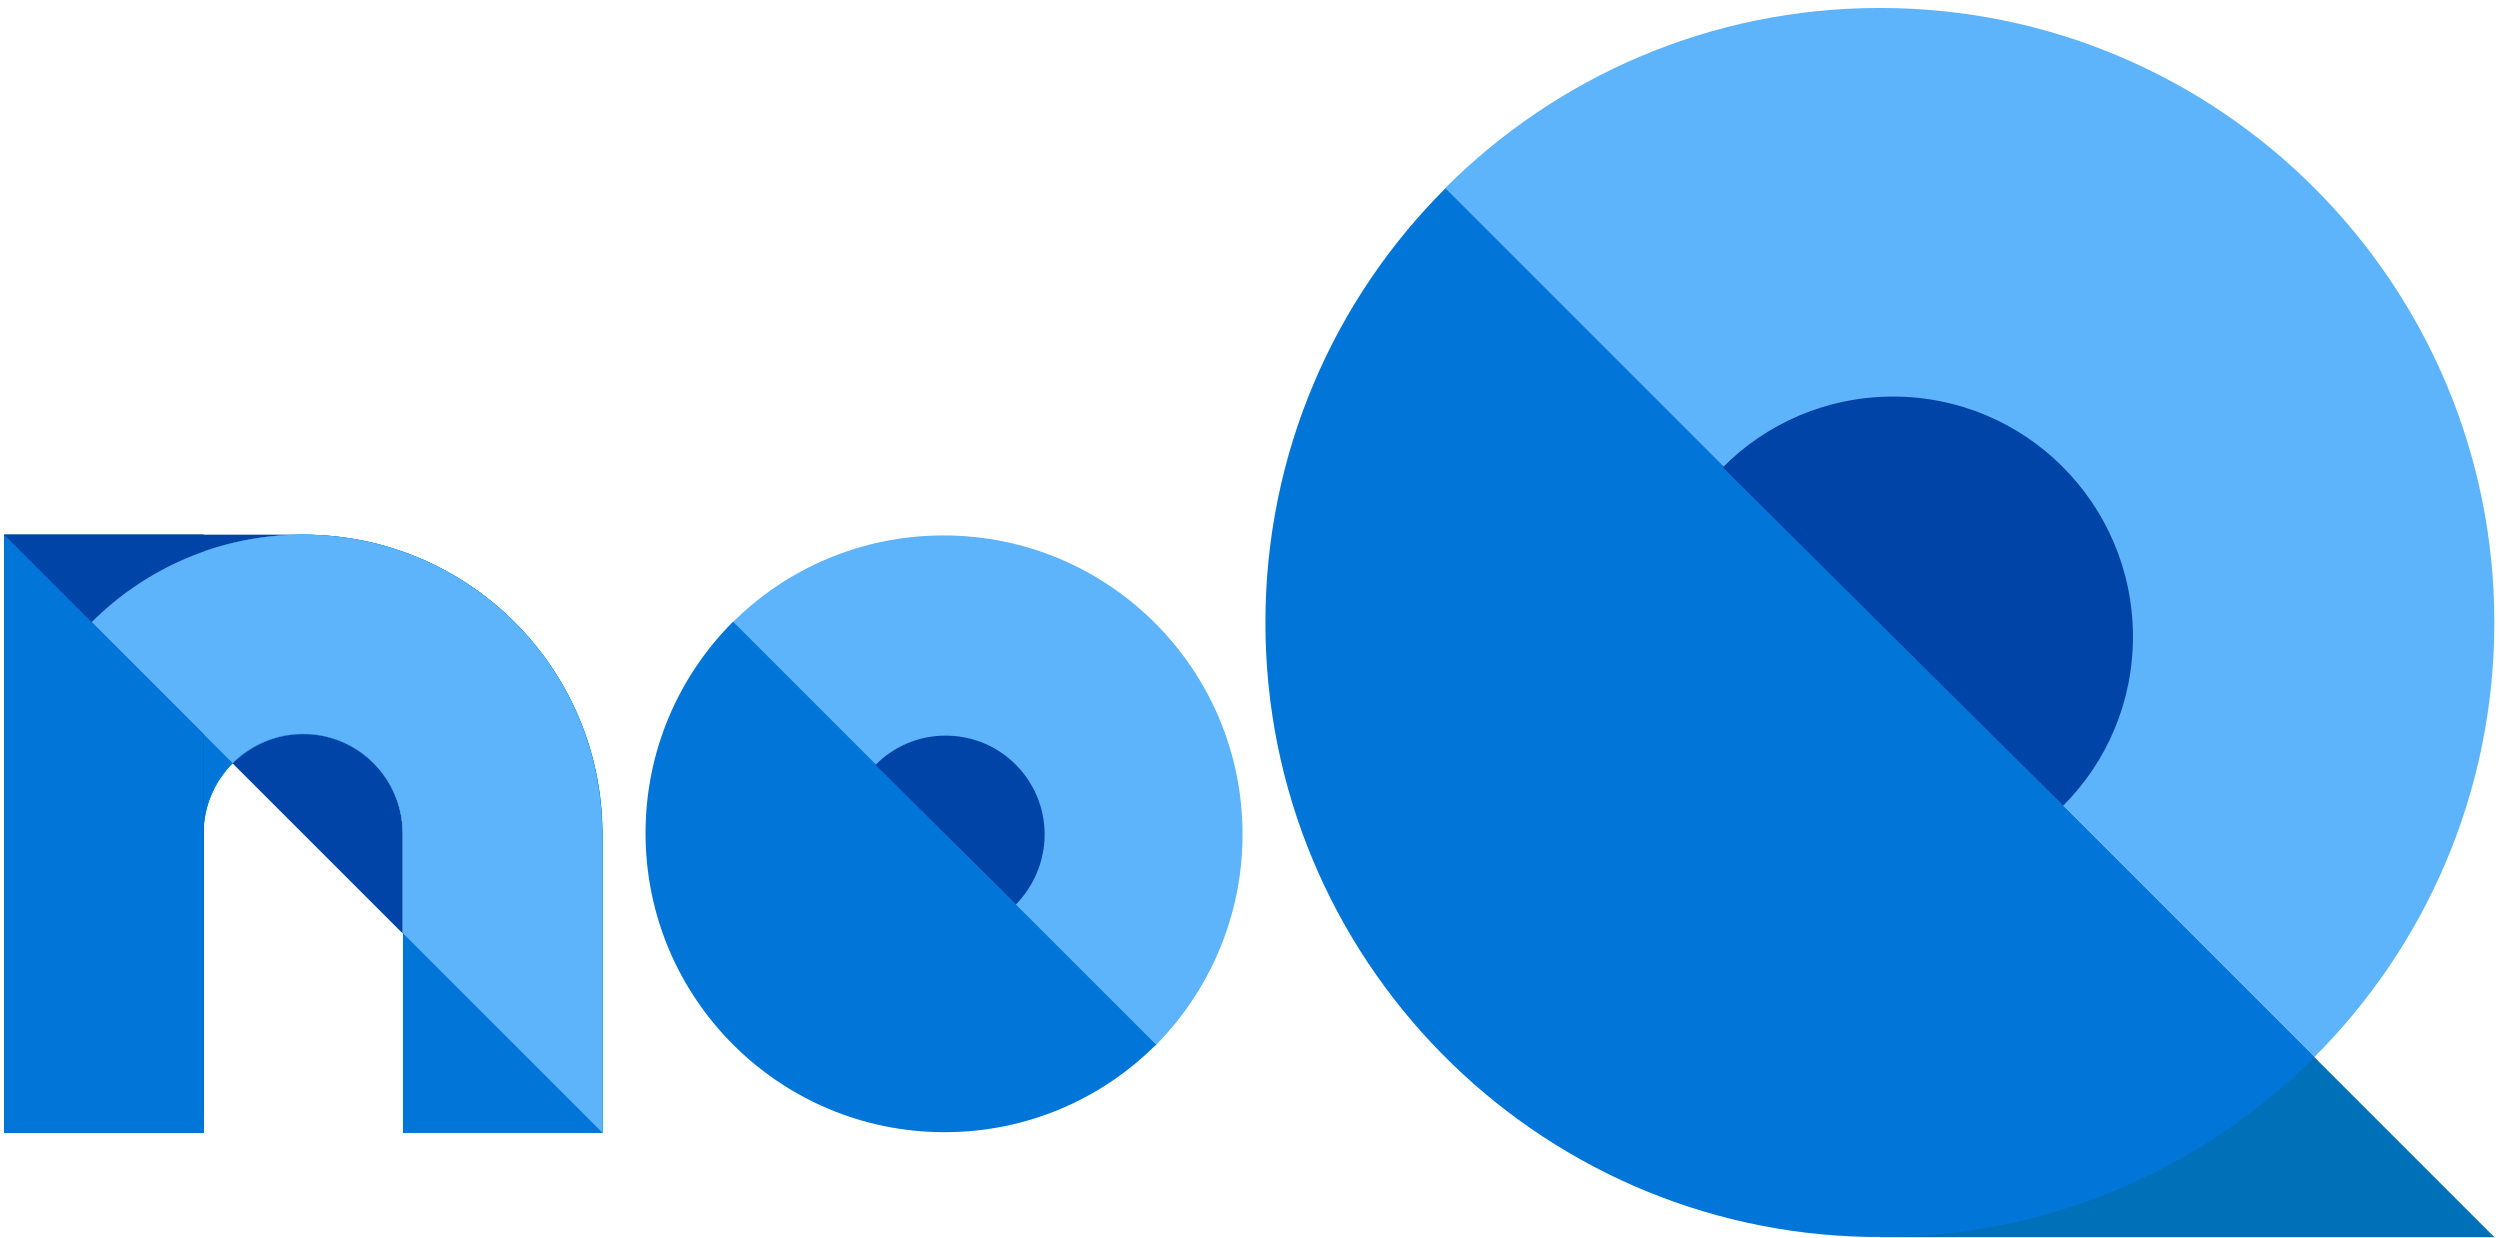
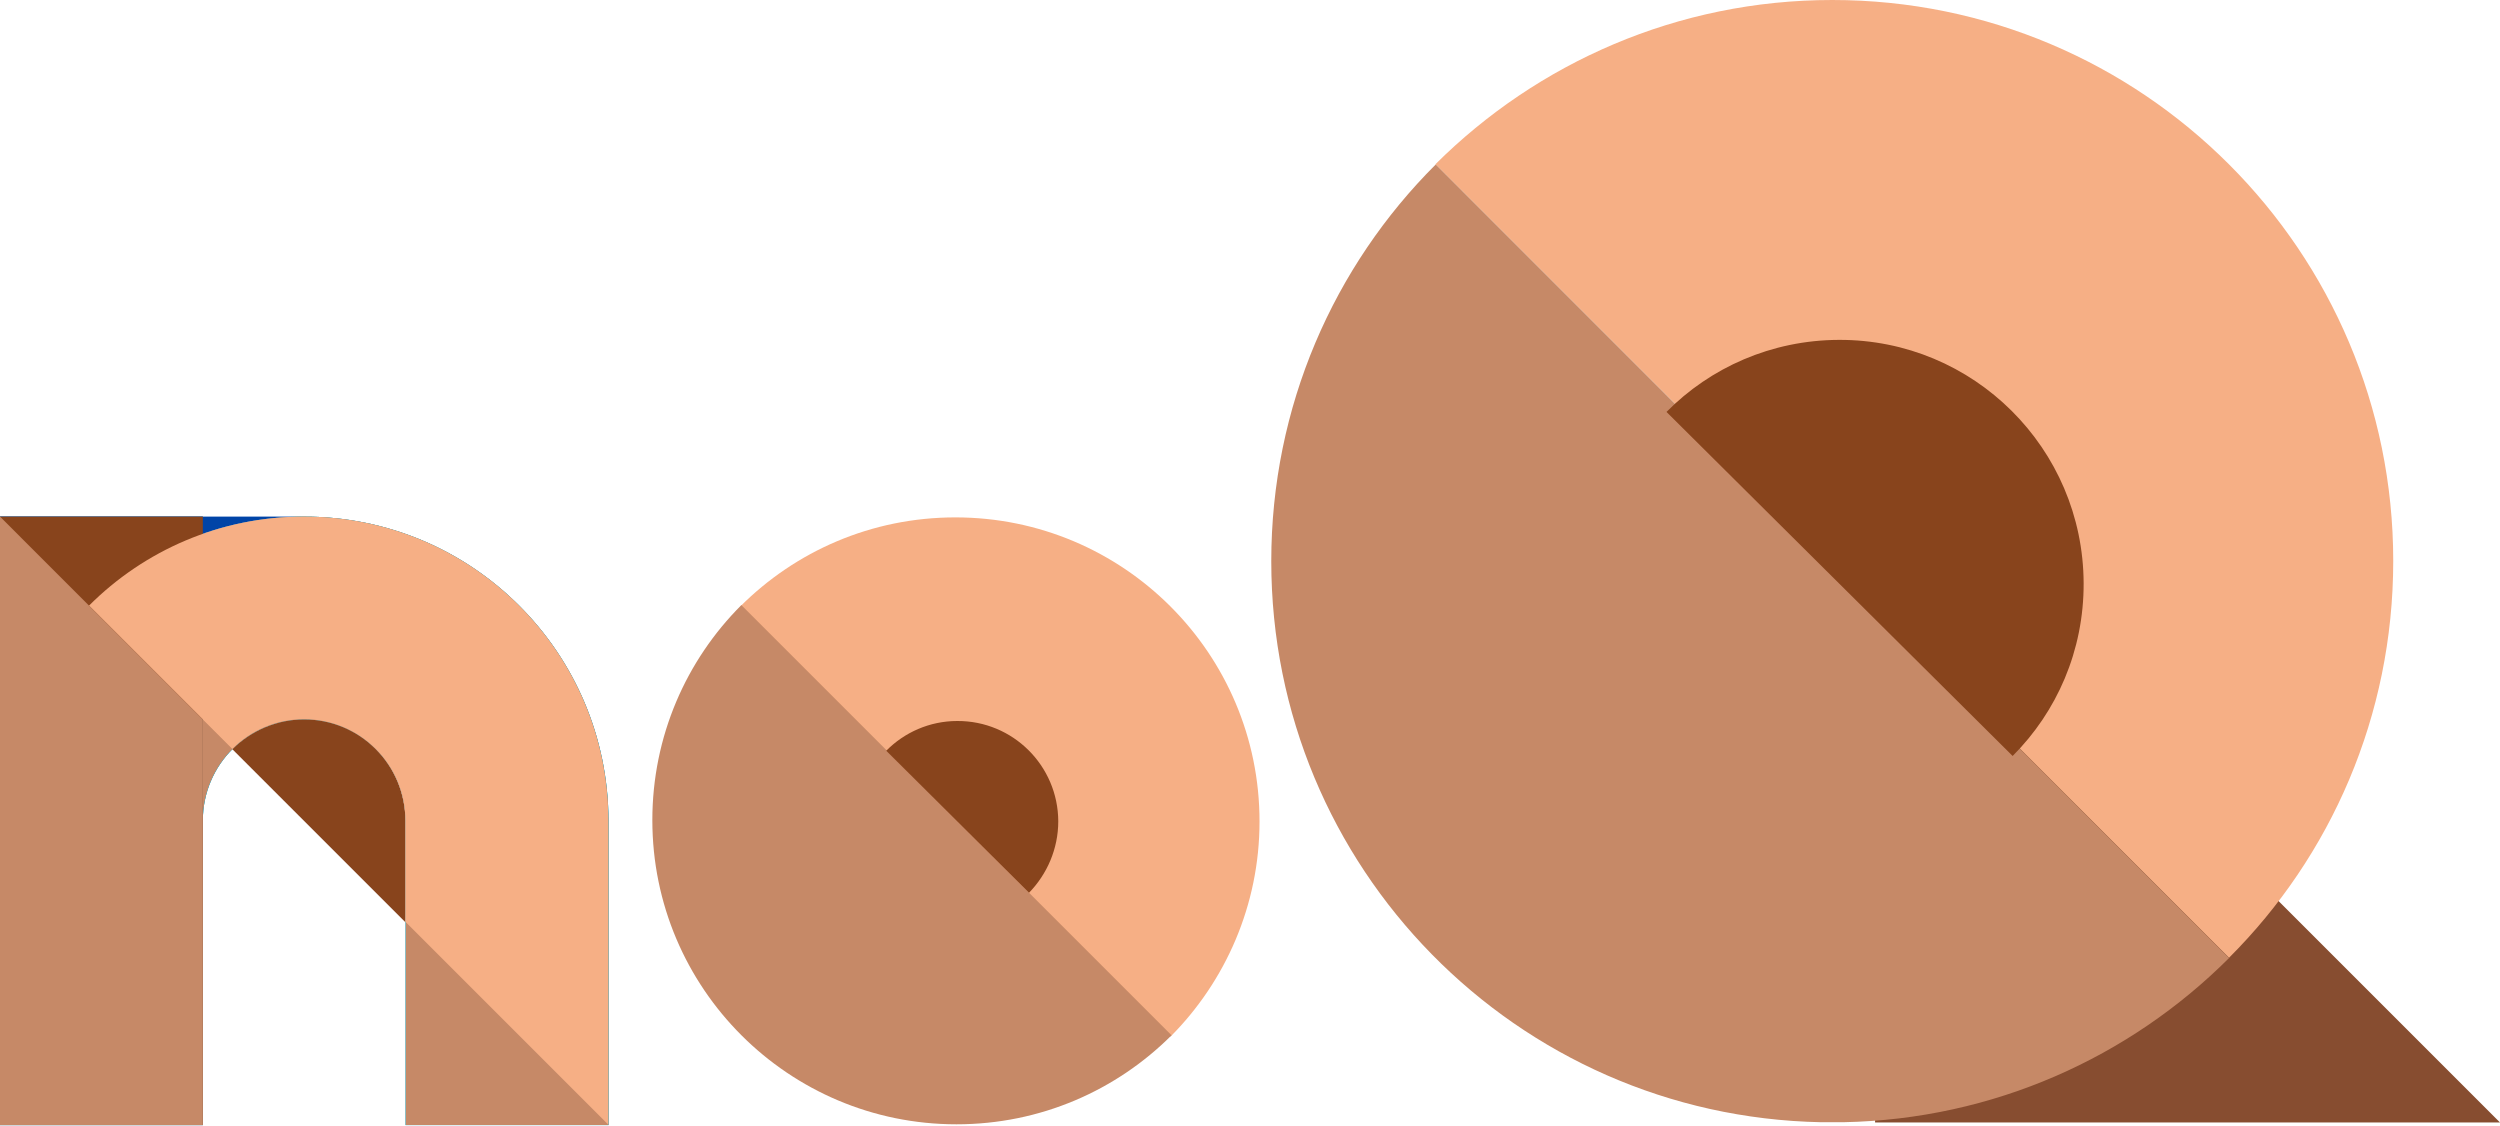
- <svg xmlns="http://www.w3.org/2000/svg" width="974" height="482">
-   <style type="text/css">.st0{fill:#0071B8;}
- 	.st1{fill:#5EB4FB;}
- 	.st2{fill:#0275D8;}
- 	.st3{fill:#0044A7;}
- 	.st4{fill:#02BEEE;}
- 	.st5{fill:#0095DE;}</style>
+ <svg xmlns="http://www.w3.org/2000/svg" version="1.1" id="Layer_1" x="0px" y="0px" viewBox="0 0 957.7 431" style="enable-background:new 0 0 957.7 431;" xml:space="preserve">
+   <style type="text/css">
+ 	.st0{fill:none;}
+ 	.st1{fill:#874D30;}
+ 	.st2{fill:#F6AF85;}
+ 	.st3{fill:#C68967;}
+ 	.st4{fill:#88441C;}
+ 	.st5{fill:#02BEEE;}
+ 	.st6{fill:#0071B8;}
+ 	.st7{fill:#0095DE;}
+ 	.st8{fill:#0044A7;}
+ </style>
  <g>
-     <rect fill="none" id="canvas_background" height="484" width="976" y="-1" x="-1" />
+     <rect id="canvas_background" x="-1" class="st0" width="976" height="432.3" />
  </g>
  <g>
    <g id="svg_1">
-       <polygon id="svg_2" points="971.8,482 732.4,482 732.4,242.6 " class="st0" />
-       <path id="svg_3" d="m971.8,242.5c0,-132.2 -107.2,-239.4 -239.4,-239.4c-66.1,0 -125.9,26.8 -169.3,70.1l338.6,338.6c43.3,-43.3 70.1,-103.2 70.1,-169.3z" class="st1" />
-       <path id="svg_4" d="m727.6,481.9l9.5,0c64.2,-1.2 122.3,-27.7 164.6,-70.1l-338.5,-338.5c-43.4,43.3 -70.2,103.2 -70.2,169.3c0,130.7 104.6,236.8 234.6,239.3z" class="st2" />
-       <path id="svg_5" d="m831,247.7c-0.2,-51.6 -42.1,-93.4 -93.8,-93.2c-25.8,0.1 -49.2,10.6 -66,27.6l132.6,131.8c16.9,-16.9 27.3,-40.3 27.2,-66.2z" class="st3" />
+       <polygon id="svg_2" class="st1" points="957.7,430 718.3,430 718.3,190.6   " />
+       <path id="svg_3" class="st2" d="M916.8,214.9C916.8,96.2,820.6,0,701.9,0c-59.3,0-113,24.1-152,62.9l304,304    C892.8,328.1,916.8,274.3,916.8,214.9L916.8,214.9z" />
+       <path id="svg_4" class="st3" d="M697.6,429.9h8.5c57.6-1.1,109.8-24.9,147.8-62.9L550,63c-39,38.9-63,92.7-63,152    C487,332.4,580.9,427.6,697.6,429.9z" />
+       <path id="svg_5" class="st4" d="M798.2,223.4c-0.2-51.6-42.1-93.4-93.8-93.2c-25.8,0.1-49.2,10.6-66,27.6L771,289.6    C787.9,272.7,798.3,249.3,798.2,223.4L798.2,223.4z" />
    </g>
    <g id="svg_6">
-       <path id="svg_7" d="m118.1,208.3c-64.4,0 -116.5,52.2 -116.5,116.5c0,50.7 32.4,93.9 77.7,109.9l0,-44.6l0,-65.3c0,-21.5 17.4,-38.8 38.8,-38.8s38.9,17.4 38.9,38.8l0,65.3l0,44.6l0,6.7l77.7,0l0,-116.6c-0.1,-64.3 -52.2,-116.5 -116.6,-116.5z" class="st4" />
-       <path id="svg_8" d="m118.1,208.3c-64.4,0 -116.5,52.2 -116.5,116.5c0,50.7 32.4,93.9 77.7,109.9l0,-44.6l0,-65.3c0,-21.5 17.4,-38.8 38.8,-38.8s38.9,17.4 38.9,38.8l0,65.3l0,44.6l0,6.7l77.7,0l0,-116.6c-0.1,-64.3 -52.2,-116.5 -116.6,-116.5z" class="st4" />
-       <path id="svg_9" d="m118.1,208.3c-64.4,0 -116.5,52.2 -116.5,116.5c0,50.7 32.4,93.9 77.7,109.9l0,-44.6l0,-65.3c0,-21.5 17.4,-38.8 38.8,-38.8s38.9,17.4 38.9,38.8l0,65.3l0,44.6l0,6.7l77.7,0l0,-116.6c-0.1,-64.3 -52.2,-116.5 -116.6,-116.5z" class="st2" />
-       <rect id="svg_10" height="233.1" width="77.7" class="st0" y="208.3" x="1.6" />
-       <polygon id="svg_11" points="1.6,208.3 1.6,441.4 79.3,441.4 79.3,286 " class="st5" />
-       <path id="svg_12" d="m118.1,286c-10.7,0 -20.4,4.4 -27.5,11.4l66.3,66.3l0,-38.8c0,-21.5 -17.3,-38.9 -38.8,-38.9z" class="st3" />
-       <path id="svg_13" d="m35.7,242.4c21.1,-21.1 50.2,-34.1 82.4,-34.1l-116.5,0l34.1,34.1z" class="st3" />
-       <rect id="svg_14" height="233.1" width="77.7" class="st3" y="208.3" x="1.6" />
-       <path id="svg_15" d="m118.1,208.3c-32.2,0 -61.3,13 -82.4,34.1l54.9,54.9c7,-7 16.7,-11.4 27.5,-11.4c21.4,0 38.8,17.4 38.8,38.8l0,38.8l77.7,77.7l0,-116.4c0,-64.3 -52.1,-116.5 -116.5,-116.5z" class="st1" />
-       <polygon id="svg_16" points="1.6,208.3 1.6,441.4 79.3,441.4 79.3,286 " class="st2" />
-       <path id="svg_17" d="m484.1,325.1c0,-64.4 -52.2,-116.5 -116.5,-116.5c-32.2,0 -61.3,13 -82.4,34.1l164.8,164.8c21,-21.1 34.1,-50.3 34.1,-82.4z" class="st1" />
-       <path id="svg_18" d="m251.5,324.6c0,64.4 52.2,116.5 116.5,116.5c32.2,0 61.3,-13 82.4,-34.1l-164.8,-164.8c-21.1,21.1 -34.1,50.2 -34.1,82.4z" class="st2" />
-       <path id="svg_19" d="m407,325c-0.1,-21.3 -17.4,-38.5 -38.7,-38.4c-10.6,0 -20.3,4.4 -27.2,11.4l54.7,54.4c6.9,-7.1 11.2,-16.8 11.2,-27.4z" class="st3" />
+       <path id="svg_7" class="st5" d="M116.5,197.9C52.1,197.9,0,250.1,0,314.4c0,50.7,32.4,93.9,77.7,109.9v-44.6v-65.3    c0-21.5,17.4-38.8,38.8-38.8s38.9,17.4,38.9,38.8v65.3v44.6v6.7h77.7V314.4C233,250.1,180.9,197.9,116.5,197.9L116.5,197.9z" />
+       <path id="svg_8" class="st5" d="M116.5,197.9C52.1,197.9,0,250.1,0,314.4c0,50.7,32.4,93.9,77.7,109.9v-44.6v-65.3    c0-21.5,17.4-38.8,38.8-38.8s38.9,17.4,38.9,38.8v65.3v44.6v6.7h77.7V314.4C233,250.1,180.9,197.9,116.5,197.9L116.5,197.9z" />
+       <path id="svg_9" class="st3" d="M116.5,197.9C52.1,197.9,0,250.1,0,314.4c0,50.7,32.4,93.9,77.7,109.9v-44.6v-65.3    c0-21.5,17.4-38.8,38.8-38.8s38.9,17.4,38.9,38.8v65.3v44.6v6.7h77.7V314.4C233,250.1,180.9,197.9,116.5,197.9L116.5,197.9z" />
+       <rect id="svg_10" x="0" y="197.9" class="st6" width="77.7" height="233.1" />
+       <polygon id="svg_11" class="st7" points="0,197.9 0,431 77.7,431 77.7,275.6   " />
+       <path id="svg_12" class="st4" d="M116.5,275.6c-10.7,0-20.4,4.4-27.5,11.4l66.3,66.3v-38.8C155.3,293,138,275.6,116.5,275.6    L116.5,275.6z" />
+       <path id="svg_13" class="st8" d="M34.1,232c21.1-21.1,50.2-34.1,82.4-34.1H0C0,197.9,34.1,232,34.1,232z" />
+       <rect id="svg_14" x="0" y="197.9" class="st4" width="77.7" height="233.1" />
+       <path id="svg_15" class="st2" d="M116.5,197.9c-32.2,0-61.3,13-82.4,34.1L89,286.9c7-7,16.7-11.4,27.5-11.4    c21.4,0,38.8,17.4,38.8,38.8v38.8l77.7,77.7V314.4C233,250.1,180.9,197.9,116.5,197.9L116.5,197.9z" />
+       <polygon id="svg_16" class="st3" points="0,197.9 0,431 77.7,431 77.7,275.6   " />
+       <path id="svg_17" class="st2" d="M482.5,314.7c0-64.4-52.2-116.5-116.5-116.5c-32.2,0-61.3,13-82.4,34.1l164.8,164.8    C469.4,376,482.5,346.8,482.5,314.7z" />
+       <path id="svg_18" class="st3" d="M249.9,314.2c0,64.4,52.2,116.5,116.5,116.5c32.2,0,61.3-13,82.4-34.1L284,231.8    C262.9,252.9,249.9,282,249.9,314.2L249.9,314.2z" />
+       <path id="svg_19" class="st4" d="M405.4,314.6c-0.1-21.3-17.4-38.5-38.7-38.4c-10.6,0-20.3,4.4-27.2,11.4l54.7,54.4    C401.1,334.9,405.4,325.2,405.4,314.6z" />
    </g>
  </g>
</svg>
